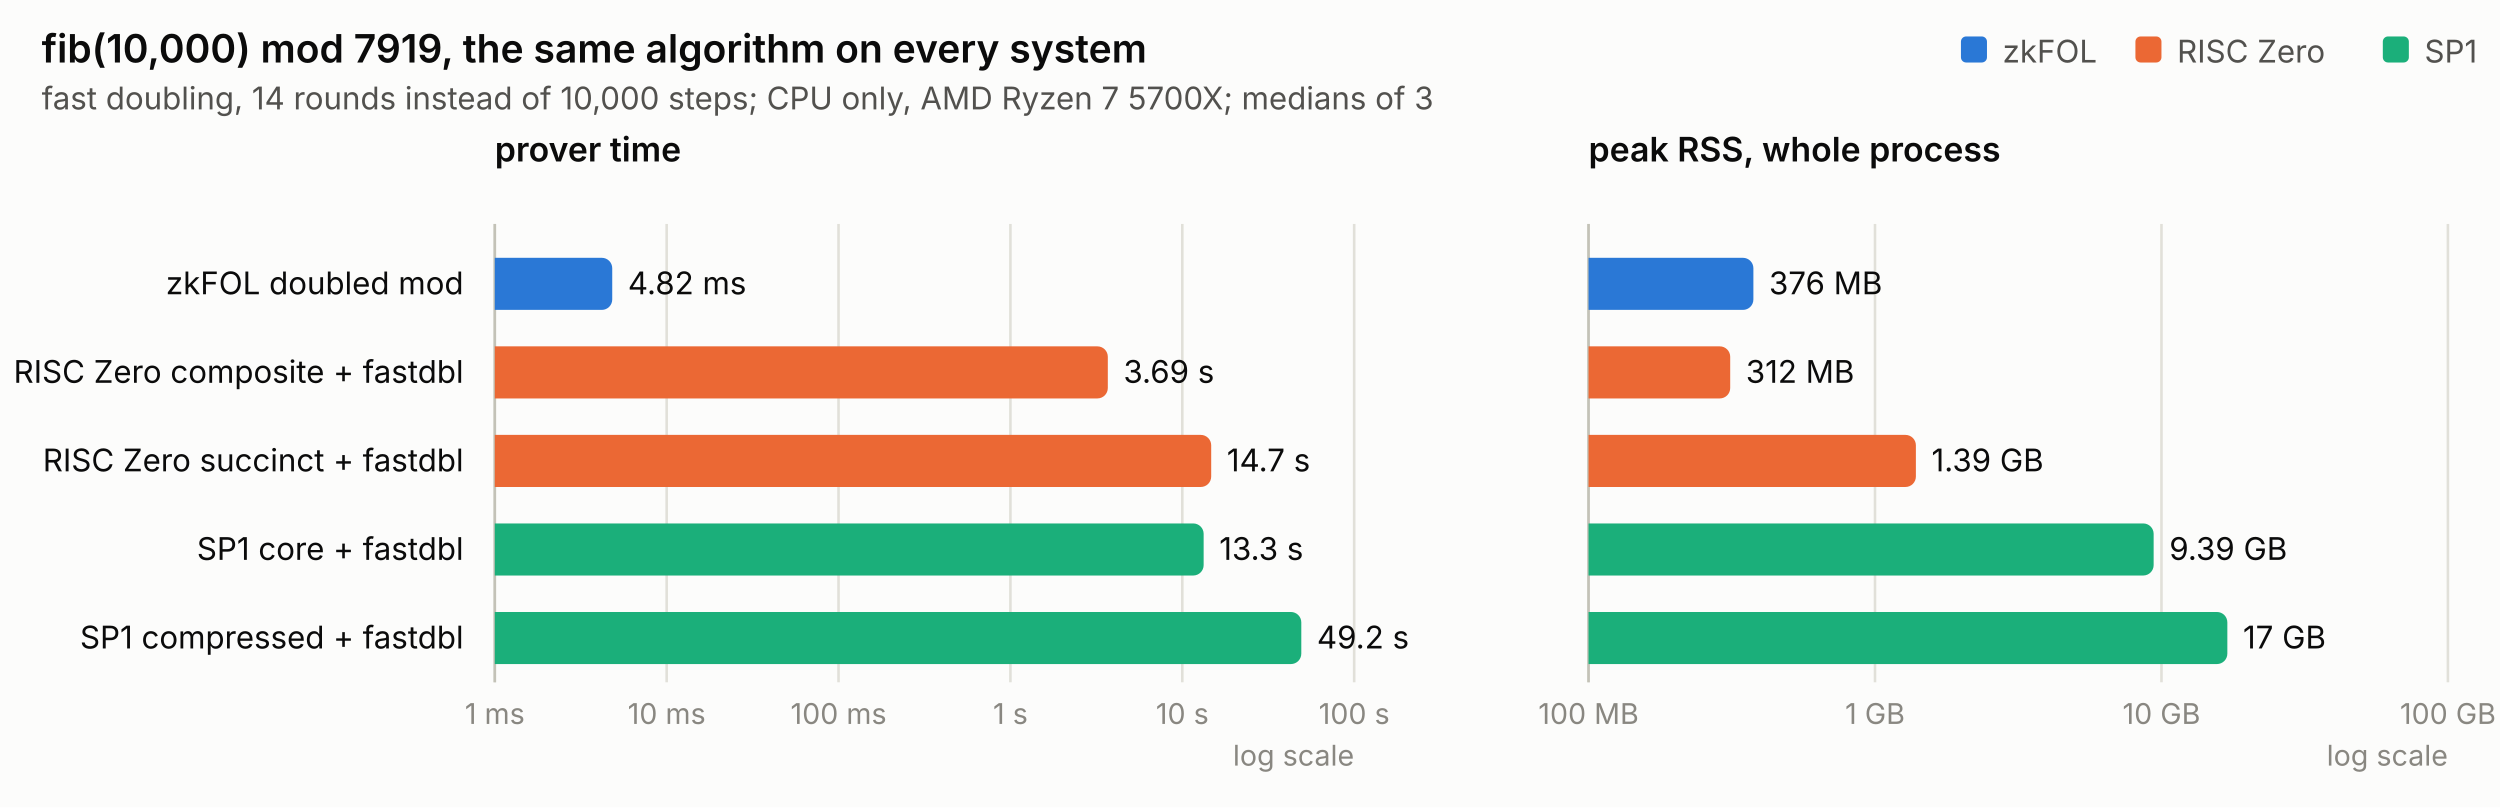
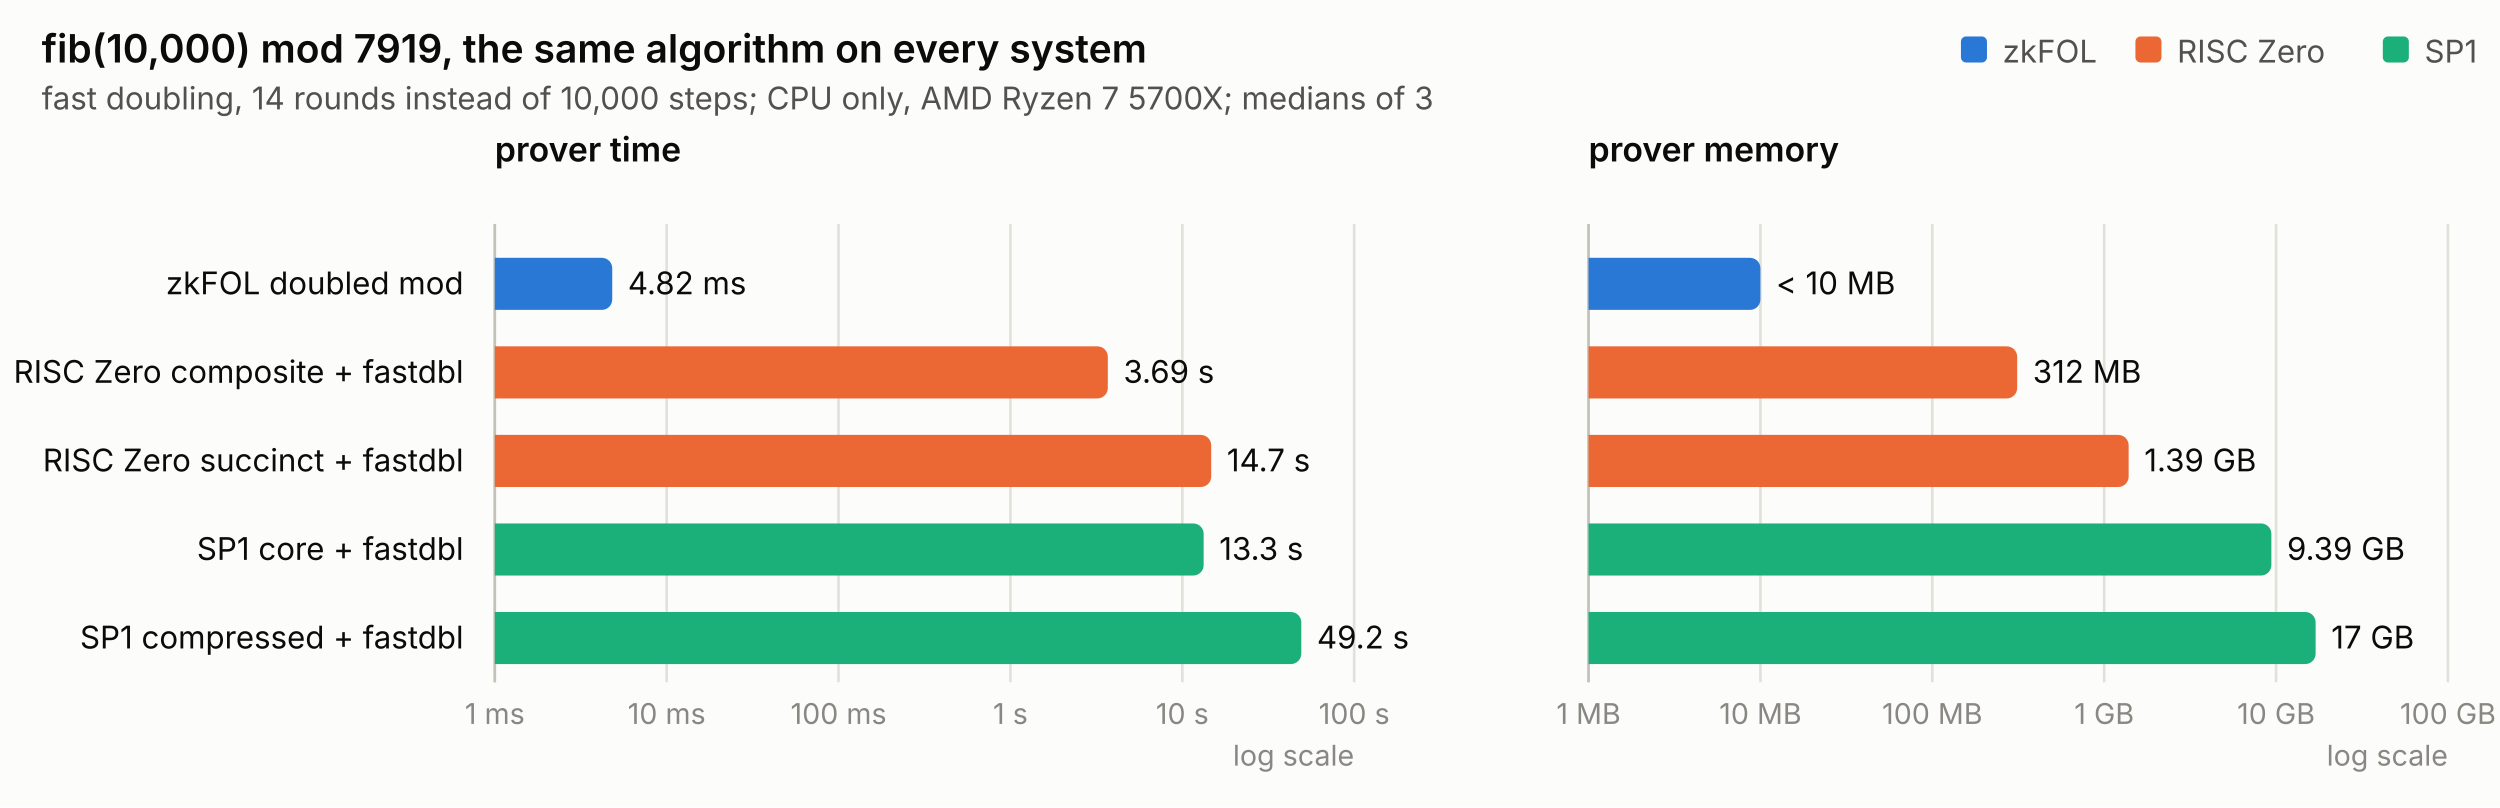
<svg xmlns="http://www.w3.org/2000/svg" width="960" height="310" viewBox="0 0 960 310" font-family="system-ui, -apple-system, 'Segoe UI', sans-serif">
  <rect width="960" height="310" fill="#fcfcfb" />
  <text x="16" y="24" font-size="15" font-weight="600" fill="#0b0b0b">fib(10,000) mod 7919, the same algorithm on every system</text>
  <text x="16" y="42" font-size="12" fill="#52514e">fast doubling, 14 rounds instead of 10,000 steps; CPU only, AMD Ryzen 7 5700X; medians of 3</text>
  <text x="931" y="24" font-size="12" fill="#52514e">SP1</text>
  <rect x="915" y="14" width="10" height="10" rx="2" fill="#1baf7a" />
  <text x="836" y="24" font-size="12" fill="#52514e">RISC Zero</text>
  <rect x="820" y="14" width="10" height="10" rx="2" fill="#eb6834" />
  <text x="769" y="24" font-size="12" fill="#52514e">zkFOL</text>
  <rect x="753" y="14" width="10" height="10" rx="2" fill="#2a78d6" />
  <text x="178" y="113.0" font-size="12" text-anchor="end" fill="#0b0b0b">zkFOL doubled mod</text>
  <text x="178" y="147.0" font-size="12" text-anchor="end" fill="#0b0b0b">RISC Zero composite + fastdbl</text>
  <text x="178" y="181.0" font-size="12" text-anchor="end" fill="#0b0b0b">RISC Zero succinct + fastdbl</text>
  <text x="178" y="215.0" font-size="12" text-anchor="end" fill="#0b0b0b">SP1 core + fastdbl</text>
  <text x="178" y="249.0" font-size="12" text-anchor="end" fill="#0b0b0b">SP1 compressed + fastdbl</text>
  <text x="190" y="62" font-size="13" font-weight="600" fill="#0b0b0b">prover time</text>
  <line x1="190.0" y1="86" x2="190.0" y2="262" stroke="#e1e0d9" stroke-width="1" />
  <text x="190.0" y="278" font-size="11" text-anchor="middle" fill="#898781">1 ms</text>
  <line x1="256.0" y1="86" x2="256.0" y2="262" stroke="#e1e0d9" stroke-width="1" />
  <text x="256.0" y="278" font-size="11" text-anchor="middle" fill="#898781">10 ms</text>
  <line x1="322.0" y1="86" x2="322.0" y2="262" stroke="#e1e0d9" stroke-width="1" />
  <text x="322.0" y="278" font-size="11" text-anchor="middle" fill="#898781">100 ms</text>
  <line x1="388.0" y1="86" x2="388.0" y2="262" stroke="#e1e0d9" stroke-width="1" />
  <text x="388.0" y="278" font-size="11" text-anchor="middle" fill="#898781">1 s</text>
  <line x1="454.0" y1="86" x2="454.0" y2="262" stroke="#e1e0d9" stroke-width="1" />
  <text x="454.0" y="278" font-size="11" text-anchor="middle" fill="#898781">10 s</text>
  <line x1="520.0" y1="86" x2="520.0" y2="262" stroke="#e1e0d9" stroke-width="1" />
  <text x="520.0" y="278" font-size="11" text-anchor="middle" fill="#898781">100 s</text>
  <line x1="190" y1="86" x2="190" y2="262" stroke="#c3c2b7" stroke-width="1" />
  <path d="M190,99.0 h41.1 a4,4 0 0 1 4,4 v12 a4,4 0 0 1 -4,4 h-41.1 z" fill="#2a78d6" />
  <text x="241.1" y="113.0" font-size="12" fill="#0b0b0b">4.82 ms</text>
  <path d="M190,133.0 h231.4 a4,4 0 0 1 4,4 v12 a4,4 0 0 1 -4,4 h-231.4 z" fill="#eb6834" />
  <text x="431.4" y="147.0" font-size="12" fill="#0b0b0b">3.69 s</text>
  <path d="M190,167.0 h271.1 a4,4 0 0 1 4,4 v12 a4,4 0 0 1 -4,4 h-271.1 z" fill="#eb6834" />
  <text x="471.1" y="181.0" font-size="12" fill="#0b0b0b">14.7 s</text>
  <path d="M190,201.0 h268.2 a4,4 0 0 1 4,4 v12 a4,4 0 0 1 -4,4 h-268.2 z" fill="#1baf7a" />
  <text x="468.2" y="215.0" font-size="12" fill="#0b0b0b">13.3 s</text>
  <path d="M190,235.0 h305.7 a4,4 0 0 1 4,4 v12 a4,4 0 0 1 -4,4 h-305.7 z" fill="#1baf7a" />
  <text x="505.7" y="249.0" font-size="12" fill="#0b0b0b">49.2 s</text>
  <text x="520" y="294" font-size="11" text-anchor="end" fill="#898781">log scale</text>
-   <text x="610" y="62" font-size="13" font-weight="600" fill="#0b0b0b">peak RSS, whole process</text>
+   <text x="610" y="62" font-size="13" font-weight="600" fill="#0b0b0b">prover memory</text>
  <line x1="610.0" y1="86" x2="610.0" y2="262" stroke="#e1e0d9" stroke-width="1" />
-   <text x="610.0" y="278" font-size="11" text-anchor="middle" fill="#898781">100 MB</text>
-   <line x1="720.0" y1="86" x2="720.0" y2="262" stroke="#e1e0d9" stroke-width="1" />
-   <text x="720.0" y="278" font-size="11" text-anchor="middle" fill="#898781">1 GB</text>
-   <line x1="830.0" y1="86" x2="830.0" y2="262" stroke="#e1e0d9" stroke-width="1" />
-   <text x="830.0" y="278" font-size="11" text-anchor="middle" fill="#898781">10 GB</text>
+   <text x="610.0" y="278" font-size="11" text-anchor="middle" fill="#898781">1 MB</text>
+   <line x1="676.0" y1="86" x2="676.0" y2="262" stroke="#e1e0d9" stroke-width="1" />
+   <text x="676.0" y="278" font-size="11" text-anchor="middle" fill="#898781">10 MB</text>
+   <line x1="742.0" y1="86" x2="742.0" y2="262" stroke="#e1e0d9" stroke-width="1" />
+   <text x="742.0" y="278" font-size="11" text-anchor="middle" fill="#898781">100 MB</text>
+   <line x1="808.0" y1="86" x2="808.0" y2="262" stroke="#e1e0d9" stroke-width="1" />
+   <text x="808.0" y="278" font-size="11" text-anchor="middle" fill="#898781">1 GB</text>
+   <line x1="874.0" y1="86" x2="874.0" y2="262" stroke="#e1e0d9" stroke-width="1" />
+   <text x="874.0" y="278" font-size="11" text-anchor="middle" fill="#898781">10 GB</text>
  <line x1="940.0" y1="86" x2="940.0" y2="262" stroke="#e1e0d9" stroke-width="1" />
  <text x="940.0" y="278" font-size="11" text-anchor="middle" fill="#898781">100 GB</text>
  <line x1="610" y1="86" x2="610" y2="262" stroke="#c3c2b7" stroke-width="1" />
-   <path d="M610,99.0 h59.3 a4,4 0 0 1 4,4 v12 a4,4 0 0 1 -4,4 h-59.3 z" fill="#2a78d6" />
-   <text x="679.3" y="113.0" font-size="12" fill="#0b0b0b">376 MB</text>
-   <path d="M610,133.0 h50.4 a4,4 0 0 1 4,4 v12 a4,4 0 0 1 -4,4 h-50.4 z" fill="#eb6834" />
-   <text x="670.4" y="147.0" font-size="12" fill="#0b0b0b">312 MB</text>
-   <path d="M610,167.0 h121.7 a4,4 0 0 1 4,4 v12 a4,4 0 0 1 -4,4 h-121.7 z" fill="#eb6834" />
-   <text x="741.7" y="181.0" font-size="12" fill="#0b0b0b">1.39 GB</text>
-   <path d="M610,201.0 h213.0 a4,4 0 0 1 4,4 v12 a4,4 0 0 1 -4,4 h-213.0 z" fill="#1baf7a" />
-   <text x="833.0" y="215.0" font-size="12" fill="#0b0b0b">9.39 GB</text>
-   <path d="M610,235.0 h241.3 a4,4 0 0 1 4,4 v12 a4,4 0 0 1 -4,4 h-241.3 z" fill="#1baf7a" />
-   <text x="861.3" y="249.0" font-size="12" fill="#0b0b0b">17 GB</text>
+   <path d="M610,99.0 h62.0 a4,4 0 0 1 4,4 v12 a4,4 0 0 1 -4,4 h-62.0 z" fill="#2a78d6" />
+   <text x="682.0" y="113.0" font-size="12" fill="#0b0b0b">&lt; 10 MB</text>
+   <path d="M610,133.0 h160.6 a4,4 0 0 1 4,4 v12 a4,4 0 0 1 -4,4 h-160.6 z" fill="#eb6834" />
+   <text x="780.6" y="147.0" font-size="12" fill="#0b0b0b">312 MB</text>
+   <path d="M610,167.0 h203.4 a4,4 0 0 1 4,4 v12 a4,4 0 0 1 -4,4 h-203.4 z" fill="#eb6834" />
+   <text x="823.4" y="181.0" font-size="12" fill="#0b0b0b">1.39 GB</text>
+   <path d="M610,201.0 h258.2 a4,4 0 0 1 4,4 v12 a4,4 0 0 1 -4,4 h-258.2 z" fill="#1baf7a" />
+   <text x="878.2" y="215.0" font-size="12" fill="#0b0b0b">9.39 GB</text>
+   <path d="M610,235.0 h275.2 a4,4 0 0 1 4,4 v12 a4,4 0 0 1 -4,4 h-275.2 z" fill="#1baf7a" />
+   <text x="895.2" y="249.0" font-size="12" fill="#0b0b0b">17 GB</text>
  <text x="940" y="294" font-size="11" text-anchor="end" fill="#898781">log scale</text>
</svg>
